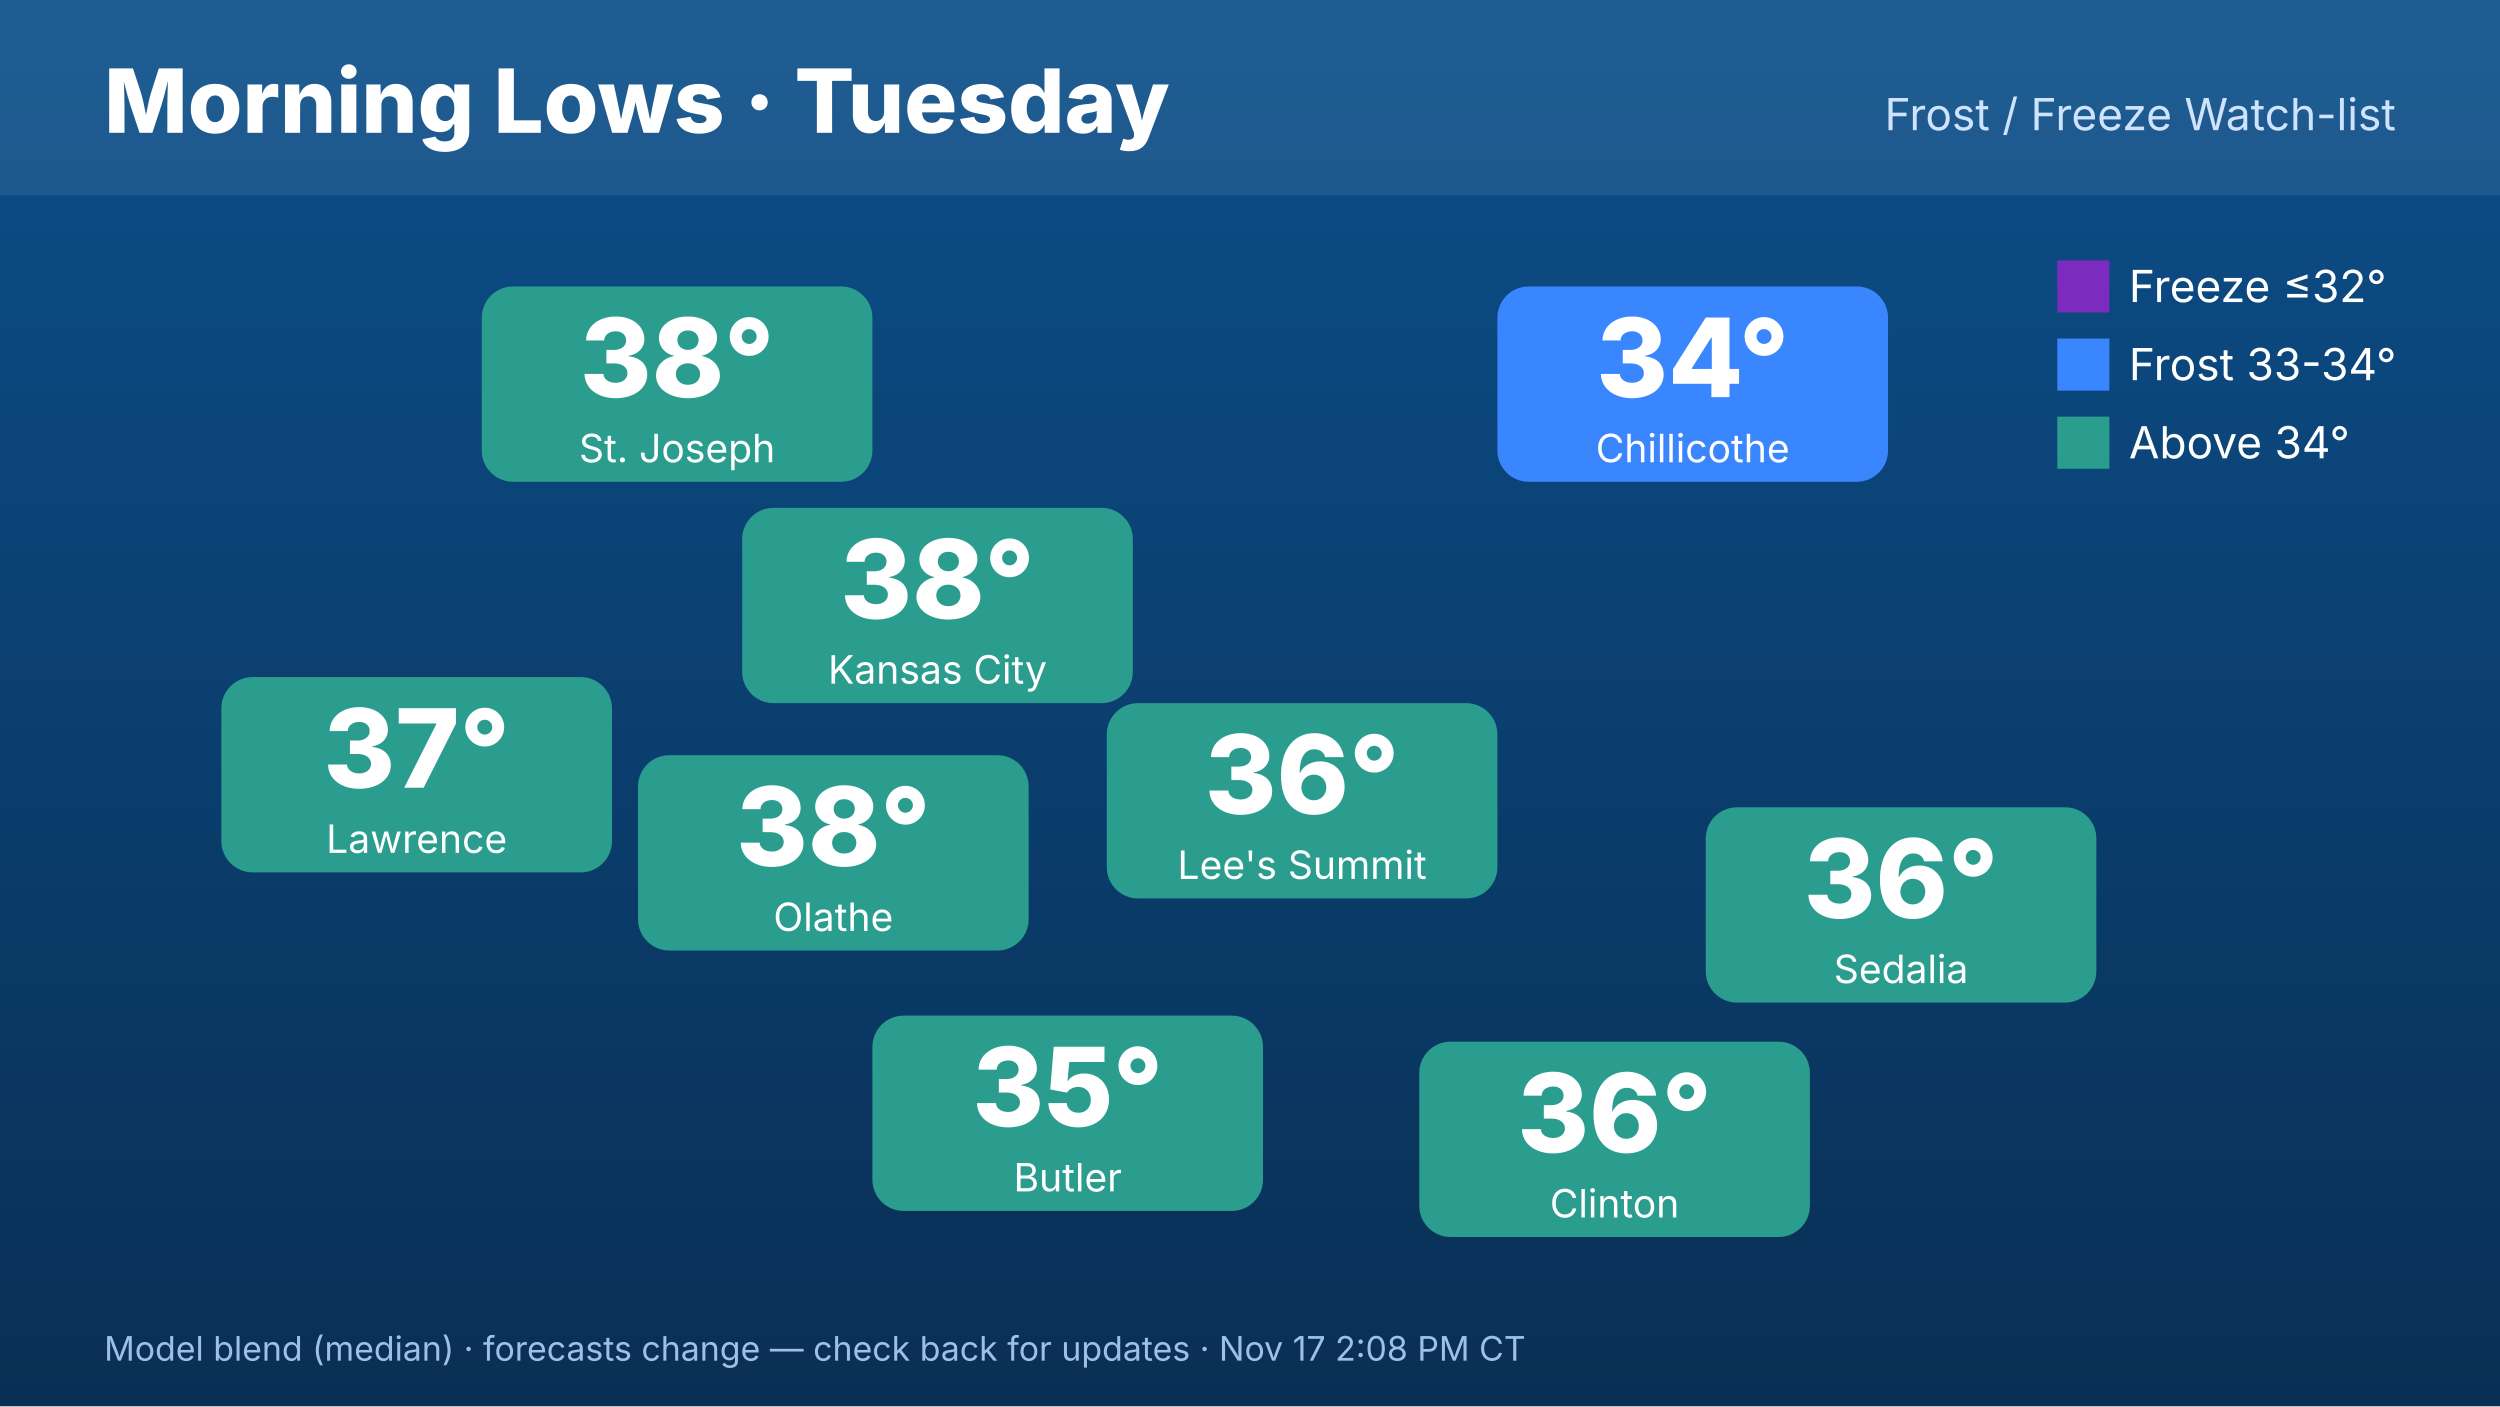
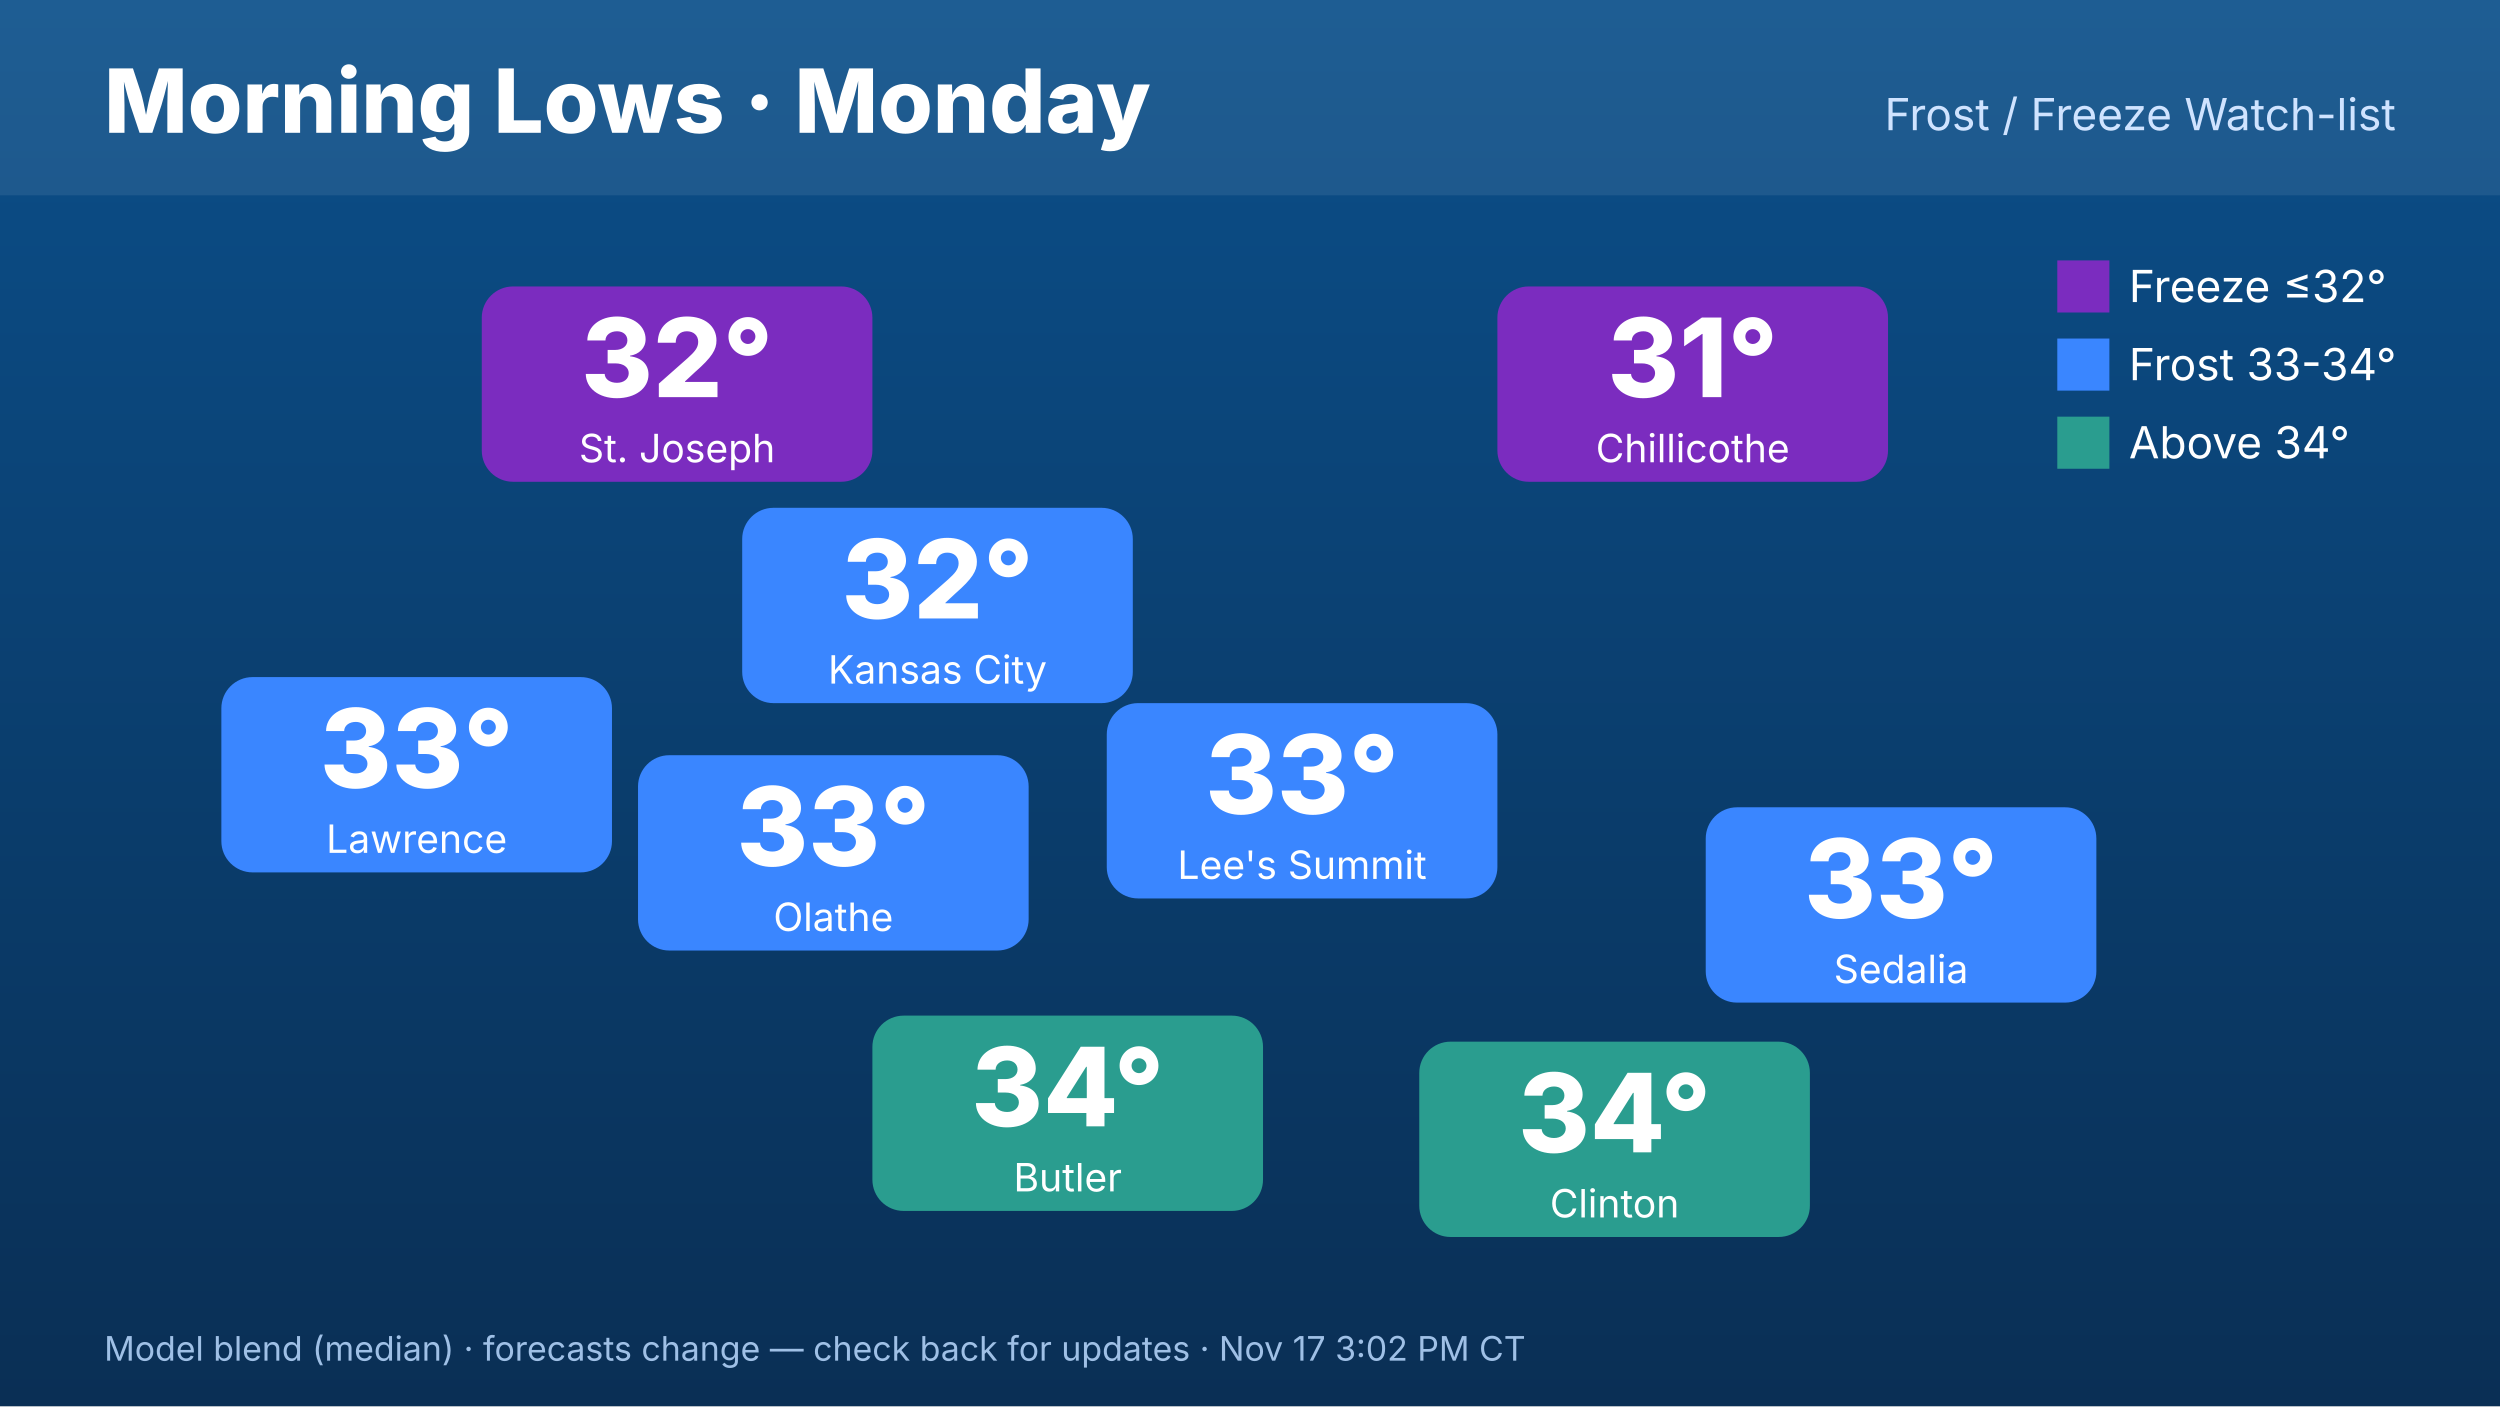
<svg xmlns="http://www.w3.org/2000/svg" width="1920" height="1080" viewBox="0 0 1920 1080" font-family="Inter,Helvetica,Arial,sans-serif">
  <defs>
    <linearGradient id="bg" x1="0" y1="0" x2="0" y2="1">
      <stop offset="0" stop-color="#0b4f8a" />
      <stop offset="1" stop-color="#0a2f55" />
    </linearGradient>
  </defs>
  <rect width="1920" height="1080" fill="url(#bg)" />
  <rect x="0" y="0" width="1920" height="150" fill="#ffffff" opacity=".08" />
-   <text x="80" y="102" font-size="68" font-weight="800" fill="#fff">Morning Lows · Tuesday</text>
+   <text x="80" y="102" font-size="68" font-weight="800" fill="#fff">Morning Lows · Monday</text>
  <text x="1840" y="100" font-size="34" fill="#cfe3ff" text-anchor="end">Frost / Freeze Watch-list</text>
-   <rect x="570" y="390" width="300" height="150" rx="24" fill="#2a9d8f" />
-   <text x="720" y="475" font-size="84" font-weight="800" fill="#fff" text-anchor="middle">38°</text>
+   <rect x="570" y="390" width="300" height="150" rx="24" fill="#3a86ff" />
+   <text x="720" y="475" font-size="84" font-weight="800" fill="#fff" text-anchor="middle">32°</text>
  <text x="720" y="525" font-size="30" fill="#fff" text-anchor="middle">Kansas City</text>
-   <rect x="370" y="220" width="300" height="150" rx="24" fill="#2a9d8f" />
-   <text x="520" y="305" font-size="84" font-weight="800" fill="#fff" text-anchor="middle">38°</text>
+   <rect x="370" y="220" width="300" height="150" rx="24" fill="#7b2cbf" />
+   <text x="520" y="305" font-size="84" font-weight="800" fill="#fff" text-anchor="middle">32°</text>
  <text x="520" y="355" font-size="30" fill="#fff" text-anchor="middle">St. Joseph</text>
-   <rect x="170" y="520" width="300" height="150" rx="24" fill="#2a9d8f" />
-   <text x="320" y="605" font-size="84" font-weight="800" fill="#fff" text-anchor="middle">37°</text>
+   <rect x="170" y="520" width="300" height="150" rx="24" fill="#3a86ff" />
+   <text x="320" y="605" font-size="84" font-weight="800" fill="#fff" text-anchor="middle">33°</text>
  <text x="320" y="655" font-size="30" fill="#fff" text-anchor="middle">Lawrence</text>
-   <rect x="1150" y="220" width="300" height="150" rx="24" fill="#3a86ff" />
-   <text x="1300" y="305" font-size="84" font-weight="800" fill="#fff" text-anchor="middle">34°</text>
+   <rect x="1150" y="220" width="300" height="150" rx="24" fill="#7b2cbf" />
+   <text x="1300" y="305" font-size="84" font-weight="800" fill="#fff" text-anchor="middle">31°</text>
  <text x="1300" y="355" font-size="30" fill="#fff" text-anchor="middle">Chillicothe</text>
-   <rect x="1310" y="620" width="300" height="150" rx="24" fill="#2a9d8f" />
-   <text x="1460" y="705" font-size="84" font-weight="800" fill="#fff" text-anchor="middle">36°</text>
+   <rect x="1310" y="620" width="300" height="150" rx="24" fill="#3a86ff" />
+   <text x="1460" y="705" font-size="84" font-weight="800" fill="#fff" text-anchor="middle">33°</text>
  <text x="1460" y="755" font-size="30" fill="#fff" text-anchor="middle">Sedalia</text>
  <rect x="1090" y="800" width="300" height="150" rx="24" fill="#2a9d8f" />
-   <text x="1240" y="885" font-size="84" font-weight="800" fill="#fff" text-anchor="middle">36°</text>
+   <text x="1240" y="885" font-size="84" font-weight="800" fill="#fff" text-anchor="middle">34°</text>
  <text x="1240" y="935" font-size="30" fill="#fff" text-anchor="middle">Clinton</text>
  <rect x="670" y="780" width="300" height="150" rx="24" fill="#2a9d8f" />
-   <text x="820" y="865" font-size="84" font-weight="800" fill="#fff" text-anchor="middle">35°</text>
+   <text x="820" y="865" font-size="84" font-weight="800" fill="#fff" text-anchor="middle">34°</text>
  <text x="820" y="915" font-size="30" fill="#fff" text-anchor="middle">Butler</text>
-   <rect x="490" y="580" width="300" height="150" rx="24" fill="#2a9d8f" />
-   <text x="640" y="665" font-size="84" font-weight="800" fill="#fff" text-anchor="middle">38°</text>
+   <rect x="490" y="580" width="300" height="150" rx="24" fill="#3a86ff" />
+   <text x="640" y="665" font-size="84" font-weight="800" fill="#fff" text-anchor="middle">33°</text>
  <text x="640" y="715" font-size="30" fill="#fff" text-anchor="middle">Olathe</text>
-   <rect x="850" y="540" width="300" height="150" rx="24" fill="#2a9d8f" />
-   <text x="1000" y="625" font-size="84" font-weight="800" fill="#fff" text-anchor="middle">36°</text>
+   <rect x="850" y="540" width="300" height="150" rx="24" fill="#3a86ff" />
+   <text x="1000" y="625" font-size="84" font-weight="800" fill="#fff" text-anchor="middle">33°</text>
  <text x="1000" y="675" font-size="30" fill="#fff" text-anchor="middle">Lee's Summit</text>
  <g font-size="34" fill="#fff">
    <rect x="1580" y="200" width="40" height="40" fill="#7b2cbf" />
    <text x="1635" y="232">Freeze ≤32°</text>
    <rect x="1580" y="260" width="40" height="40" fill="#3a86ff" />
    <text x="1635" y="292">Frost 33-34°</text>
    <rect x="1580" y="320" width="40" height="40" fill="#2a9d8f" />
    <text x="1635" y="352">Above 34°</text>
  </g>
-   <text x="80" y="1045" font-size="26" fill="#9fc0e6">Model blend (median) · forecasts change — check back for updates · Nov 17 2:08 PM CT</text>
+   <text x="80" y="1045" font-size="26" fill="#9fc0e6">Model blend (median) · forecasts change — check back for updates · Nov 17 3:02 PM CT</text>
</svg>
